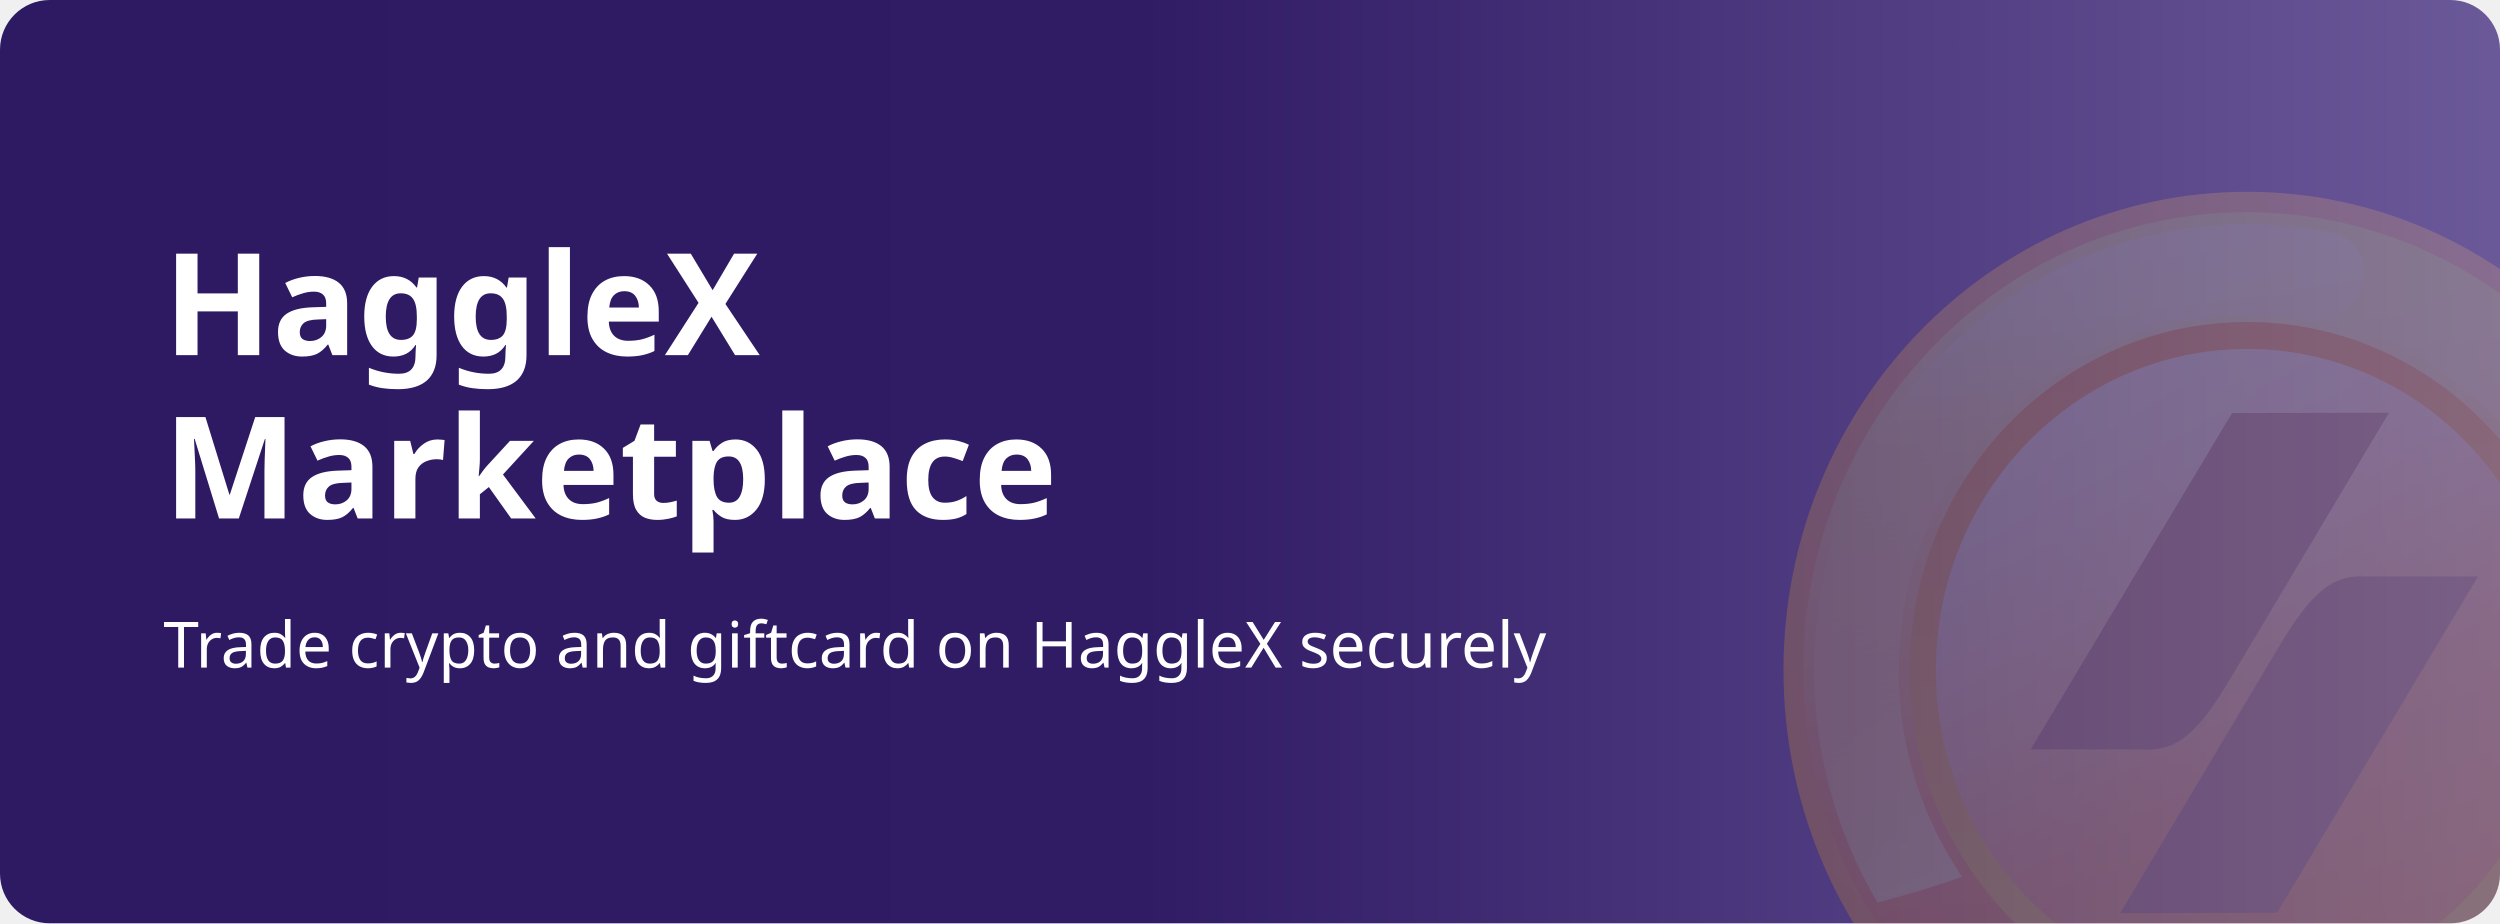
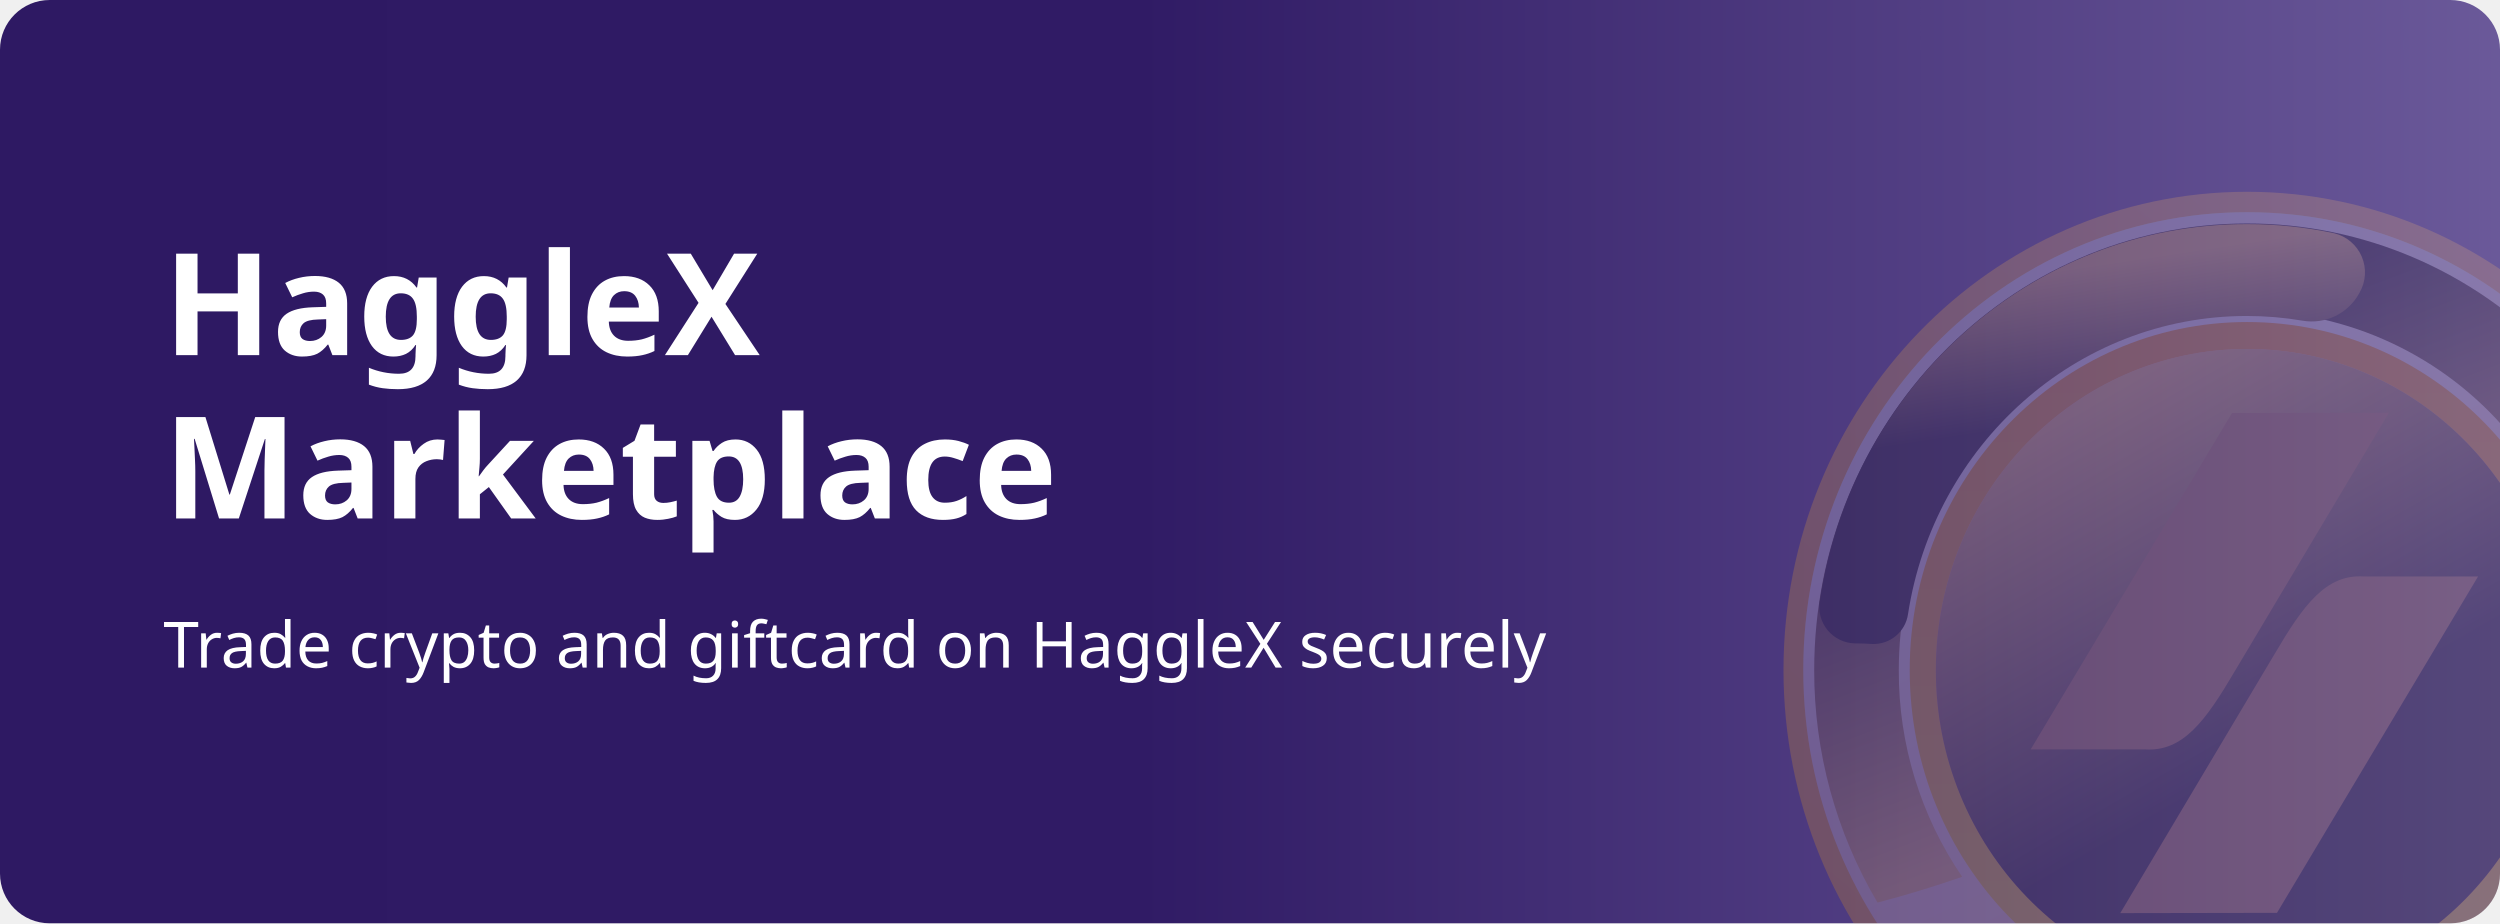
<svg xmlns="http://www.w3.org/2000/svg" xmlns:xlink="http://www.w3.org/1999/xlink" height="130" viewBox="0 0 352 130" width="352">
-   <defs>
-     <style>
-             .a{fill:url(#a);}.b,.p{fill:#b47935;}.c{clip-path:url(#b);}.d{opacity:0.2;}.e,.h,.i,.j,.k,.n{isolation:isolate;}.f{fill:url(#d);}.g{fill:url(#e);}.h,.j{mix-blend-mode:multiply;}.h{fill:url(#f);}.i,.k,.n{mix-blend-mode:screen;}.i{fill:url(#g);}.j{opacity:0.35;fill:url(#h);}.k{fill:url(#i);}.l{fill:url(#j);}.m{fill:url(#k);}.n{fill:url(#l);}.o{clip-path:url(#m);}.p{fill-rule:evenodd;}.q,.r{fill:#fff;}.q{font-size:20px;font-family:BasisGrotesquePro-Bold,
-             Basis Grotesque
-             Pro;font-weight:700;}.r{font-size:9px;font-family:BasisGrotesquePro-Regular, Basis
-             Grotesque Pro;}
-         </style>
-     <linearGradient gradientUnits="objectBoundingBox" id="a" x1="0.071" x2="1.049" y1="0.5" y2="0.5">
-       <stop offset="0" stop-color="#2e1963" />
-       <stop offset="0.392" stop-color="#301b65" />
-       <stop offset="1" stop-color="#7362a1" />
-     </linearGradient>
-     <clipPath id="b">
-       <rect class="a" height="130" rx="7" width="352" />
-     </clipPath>
-     <linearGradient gradientUnits="objectBoundingBox" id="d" x1="0.865" x2="0.168" y1="0.053" y2="0.907">
-       <stop offset="0" stop-color="#ffc175" />
-       <stop offset="1" stop-color="#ffab00" />
-     </linearGradient>
-     <linearGradient gradientUnits="objectBoundingBox" id="e" x1="0.5" x2="0.5" y1="0.11" y2="0.862">
-       <stop offset="0" stop-color="#fffa75" />
-       <stop offset="1" stop-color="#ff9a00" />
-     </linearGradient>
-     <linearGradient gradientUnits="objectBoundingBox" id="f" x1="0.362" x2="0.727" y1="0.205" y2="0.985">
-       <stop offset="0" stop-color="#fff" />
-       <stop offset="1" stop-color="#ffc175" />
-     </linearGradient>
-     <linearGradient gradientUnits="objectBoundingBox" id="g" x1="0.371" x2="0.614" y1="0.189" y2="0.773">
-       <stop offset="0" />
-       <stop offset="1" stop-color="#ffc857" />
-     </linearGradient>
-     <linearGradient gradientUnits="objectBoundingBox" id="h" x1="0.5" x2="0.5" y1="1.117" y2="0.024">
-       <stop offset="0" stop-color="#ffc175" />
-       <stop offset="1" stop-color="#fff" />
-     </linearGradient>
-     <linearGradient id="i" x1="0.49" x2="0.422" y1="0.461" y2="0.113" xlink:href="#g" />
-     <linearGradient gradientUnits="objectBoundingBox" id="j" x1="0.5" x2="0.5" y1="0.908" y2="0.054">
-       <stop offset="0" stop-color="gold" />
-       <stop offset="1" stop-color="#ff9a00" />
-     </linearGradient>
-     <linearGradient gradientUnits="objectBoundingBox" id="k" x1="0.5" x2="0.774" y1="0.106" y2="1">
-       <stop offset="0" stop-color="#ffc175" />
-       <stop offset="1" stop-color="#ff9a00" />
-     </linearGradient>
-     <linearGradient id="l" x1="0.563" x2="0.262" y1="0.613" y2="0.076" xlink:href="#g" />
-     <clipPath id="m">
-       <rect class="b" height="78" transform="translate(-0.001 0.232)" width="68" />
-     </clipPath>
-   </defs>
-   <g transform="translate(-12.556 -186.738)">
-     <g transform="translate(12.556 186.738)">
-       <g class="c">
-         <rect class="a" height="135" transform="translate(-5 -2)" width="365" />
-         <g class="d" transform="translate(251.115 27.003)">
-           <g class="e" transform="translate(0 0)">
-             <g transform="translate(0)">
-               <ellipse class="f" cx="65.275" cy="67.352" rx="65.275" ry="67.352" />
-               <ellipse class="g" cx="62.489" cy="64.478" rx="62.489" ry="64.478" transform="translate(2.786 2.875)" />
-               <ellipse class="h" cx="62.489" cy="64.478" rx="62.489" ry="64.478" transform="translate(2.786 2.875)" />
-               <path class="i" d="M166.469,191.237a64.173,64.173,0,0,1-8.914-32.728c0-34.679,27.342-62.891,60.951-62.891a59.484,59.484,0,0,1,43.172,18.52c-1.978,3.748-4.1,7.436-6.321,11a48.183,48.183,0,0,0-36.851-17.229c-27.041,0-49.04,22.7-49.04,50.6a51.177,51.177,0,0,0,8.927,29.1C174.478,188.972,170.48,190.189,166.469,191.237Z" transform="translate(-153.231 -91.157)" />
-               <path class="j" d="M310.849,218.026q-.274,0-.546-.005a5.309,5.309,0,0,0-5.051,3.506,48.8,48.8,0,0,1-35.909,31.023,5.406,5.406,0,0,0-4.169,4.277l-.029.138a6.673,6.673,0,0,0,7.82,8.019c20.575-4.543,37.293-19.813,44.382-39.867a5.328,5.328,0,0,0-5.2-7.117Q311.5,218.026,310.849,218.026Z" transform="translate(-194.93 -136.271)" />
-               <path class="k" d="M163.816,154.795q1.158,0,2.3.082a4.9,4.9,0,0,0,5.113-4.2c3.657-23.791,23.618-41.98,47.7-41.98a46.757,46.757,0,0,1,7.824.658,7.625,7.625,0,0,0,8-3.844l.064-.117a5.679,5.679,0,0,0-3.575-8.342,59.2,59.2,0,0,0-12.313-1.289c-30.4,0-55.6,23.009-60.123,53.071a5.117,5.117,0,0,0,4.948,5.962Z" transform="translate(-153.695 -91.21)" />
-               <ellipse class="l" cx="47.502" cy="49.014" rx="47.502" ry="49.014" transform="translate(17.773 18.338)" />
-               <ellipse class="m" cx="43.824" cy="45.219" rx="43.824" ry="45.219" transform="translate(21.451 22.133)" />
-               <ellipse class="n" cx="43.824" cy="45.219" rx="43.824" ry="45.219" transform="translate(21.451 22.133)" />
-             </g>
-           </g>
-           <g transform="translate(31.355 28.015)">
-             <g class="o" transform="translate(-0.47 -0.25)">
-               <g transform="translate(3.92 3.346)">
-                 <path class="p" d="M28.346,1.04,50.444,1,28.7,37.456C24.642,44.348,21.453,48.762,16.09,48.4H0Z" transform="translate(0 -1)" />
-                 <path class="p" d="M218.07,406.38l-22.07.04,21.715-36.456c4.053-6.892,7.238-11.306,12.595-10.943h16.069Z" transform="translate(-183.389 -335.966)" />
-               </g>
-             </g>
-           </g>
+   <linearGradient gradientUnits="objectBoundingBox" id="a" x1=".071" x2="1.049" y1=".5" y2=".5">
+     <stop offset="0" stop-color="#2e1963" />
+     <stop offset=".392" stop-color="#301b65" />
+     <stop offset="1" stop-color="#7362a1" />
+   </linearGradient>
+   <clipPath id="b">
+     <rect height="130" rx="7" width="352" />
+   </clipPath>
+   <linearGradient gradientUnits="objectBoundingBox" id="c" x1=".865" x2=".168" y1=".053" y2=".907">
+     <stop offset="0" stop-color="#ffc175" />
+     <stop offset="1" stop-color="#ffab00" />
+   </linearGradient>
+   <linearGradient gradientUnits="objectBoundingBox" id="d" x1=".5" x2=".5" y1=".11" y2=".862">
+     <stop offset="0" stop-color="#fffa75" />
+     <stop offset="1" stop-color="#ff9a00" />
+   </linearGradient>
+   <linearGradient gradientUnits="objectBoundingBox" id="e" x1=".362" x2=".727" y1=".205" y2=".985">
+     <stop offset="0" stop-color="#fff" />
+     <stop offset="1" stop-color="#ffc175" />
+   </linearGradient>
+   <linearGradient gradientUnits="objectBoundingBox" id="f" x1=".371" x2=".614" y1=".189" y2=".773">
+     <stop offset="0" />
+     <stop offset="1" stop-color="#ffc857" />
+   </linearGradient>
+   <linearGradient gradientUnits="objectBoundingBox" id="g" x1=".5" x2=".5" y1="1.117" y2=".024">
+     <stop offset="0" stop-color="#ffc175" />
+     <stop offset="1" stop-color="#fff" />
+   </linearGradient>
+   <linearGradient id="h" x1=".49" x2=".422" y1=".461" y2=".113" xlink:href="#f" />
+   <linearGradient gradientUnits="objectBoundingBox" id="i" x1=".5" x2=".5" y1=".908" y2=".054">
+     <stop offset="0" stop-color="#ffd700" />
+     <stop offset="1" stop-color="#ff9a00" />
+   </linearGradient>
+   <linearGradient gradientUnits="objectBoundingBox" id="j" x1=".5" x2=".774" y1=".106" y2="1">
+     <stop offset="0" stop-color="#ffc175" />
+     <stop offset="1" stop-color="#ff9a00" />
+   </linearGradient>
+   <linearGradient id="k" x1=".563" x2=".262" y1=".613" y2=".076" xlink:href="#f" />
+   <clipPath id="l">
+     <path d="m-.001.232h68v78h-68z" />
+   </clipPath>
+   <g>
+     <g clip-path="url(#b)">
+       <path d="m0 0h365v135h-365z" fill="url(#a)" transform="translate(-5 -2)" />
+       <g opacity=".2" transform="translate(251.115 27.003)">
+         <ellipse cx="65.275" cy="67.352" fill="url(#c)" rx="65.275" ry="67.352" />
+         <ellipse cx="62.489" cy="64.478" fill="url(#d)" rx="62.489" ry="64.478" transform="translate(2.786 2.875)" />
+         <ellipse cx="62.489" cy="64.478" fill="url(#e)" rx="62.489" ry="64.478" transform="translate(2.786 2.875)" />
+         <path d="m166.469 191.237a64.173 64.173 0 0 1 -8.914-32.728c0-34.679 27.342-62.891 60.951-62.891a59.484 59.484 0 0 1 43.172 18.52c-1.978 3.748-4.1 7.436-6.321 11a48.183 48.183 0 0 0 -36.851-17.229c-27.041 0-49.04 22.7-49.04 50.6a51.177 51.177 0 0 0 8.927 29.1c-3.915 1.363-7.913 2.58-11.924 3.628z" fill="url(#f)" transform="translate(-153.231 -91.157)" />
+         <path d="m310.849 218.026q-.274 0-.546-.005a5.309 5.309 0 0 0 -5.051 3.506 48.8 48.8 0 0 1 -35.909 31.023 5.406 5.406 0 0 0 -4.169 4.277l-.029.138a6.673 6.673 0 0 0 7.82 8.019c20.575-4.543 37.293-19.813 44.382-39.867a5.328 5.328 0 0 0 -5.2-7.117q-.647.026-1.298.026z" fill="url(#g)" opacity=".35" transform="translate(-194.93 -136.271)" />
+         <path d="m163.816 154.795q1.158 0 2.3.082a4.9 4.9 0 0 0 5.113-4.2c3.657-23.791 23.618-41.98 47.7-41.98a46.757 46.757 0 0 1 7.824.658 7.625 7.625 0 0 0 8-3.844l.064-.117a5.679 5.679 0 0 0 -3.575-8.342 59.2 59.2 0 0 0 -12.313-1.289c-30.4 0-55.6 23.009-60.123 53.071a5.117 5.117 0 0 0 4.948 5.962z" fill="url(#h)" transform="translate(-153.695 -91.21)" />
+         <ellipse cx="47.502" cy="49.014" fill="url(#i)" rx="47.502" ry="49.014" transform="translate(17.773 18.338)" />
+         <ellipse cx="43.824" cy="45.219" fill="url(#j)" rx="43.824" ry="45.219" transform="translate(21.451 22.133)" />
+         <ellipse cx="43.824" cy="45.219" fill="url(#k)" rx="43.824" ry="45.219" transform="translate(21.451 22.133)" />
+         <g clip-path="url(#l)" fill="#b47935" fill-rule="evenodd" transform="translate(30.885 27.765)">
+           <path d="m28.346 1.04 22.098-.04-21.744 36.456c-4.058 6.892-7.247 11.306-12.61 10.944h-16.09z" transform="translate(3.92 2.346)" />
+           <path d="m218.07 406.38-22.07.04 21.715-36.456c4.053-6.892 7.238-11.306 12.595-10.943h16.069z" transform="translate(-179.469 -332.62)" />
        </g>
      </g>
-       <text class="q" transform="translate(23 50)">
+     </g>
+     <g fill="#fff">
+       <text font-family="BasisGrotesquePro-Bold, Basis Grotesque Pro" font-size="20" font-weight="700" transform="translate(23 50)">
        <tspan x="0" y="0">HaggleX</tspan>
        <tspan x="0" y="23">Marketplace</tspan>
      </text>
-       <text class="r" transform="translate(23 94)">
+       <text font-family="BasisGrotesquePro-Regular, Basis Grotesque Pro" font-size="9" transform="translate(23 94)">
        <tspan x="0" y="0">Trade crypto and giftcard on HaggleX securely</tspan>
      </text>
    </g>
  </g>
</svg>
